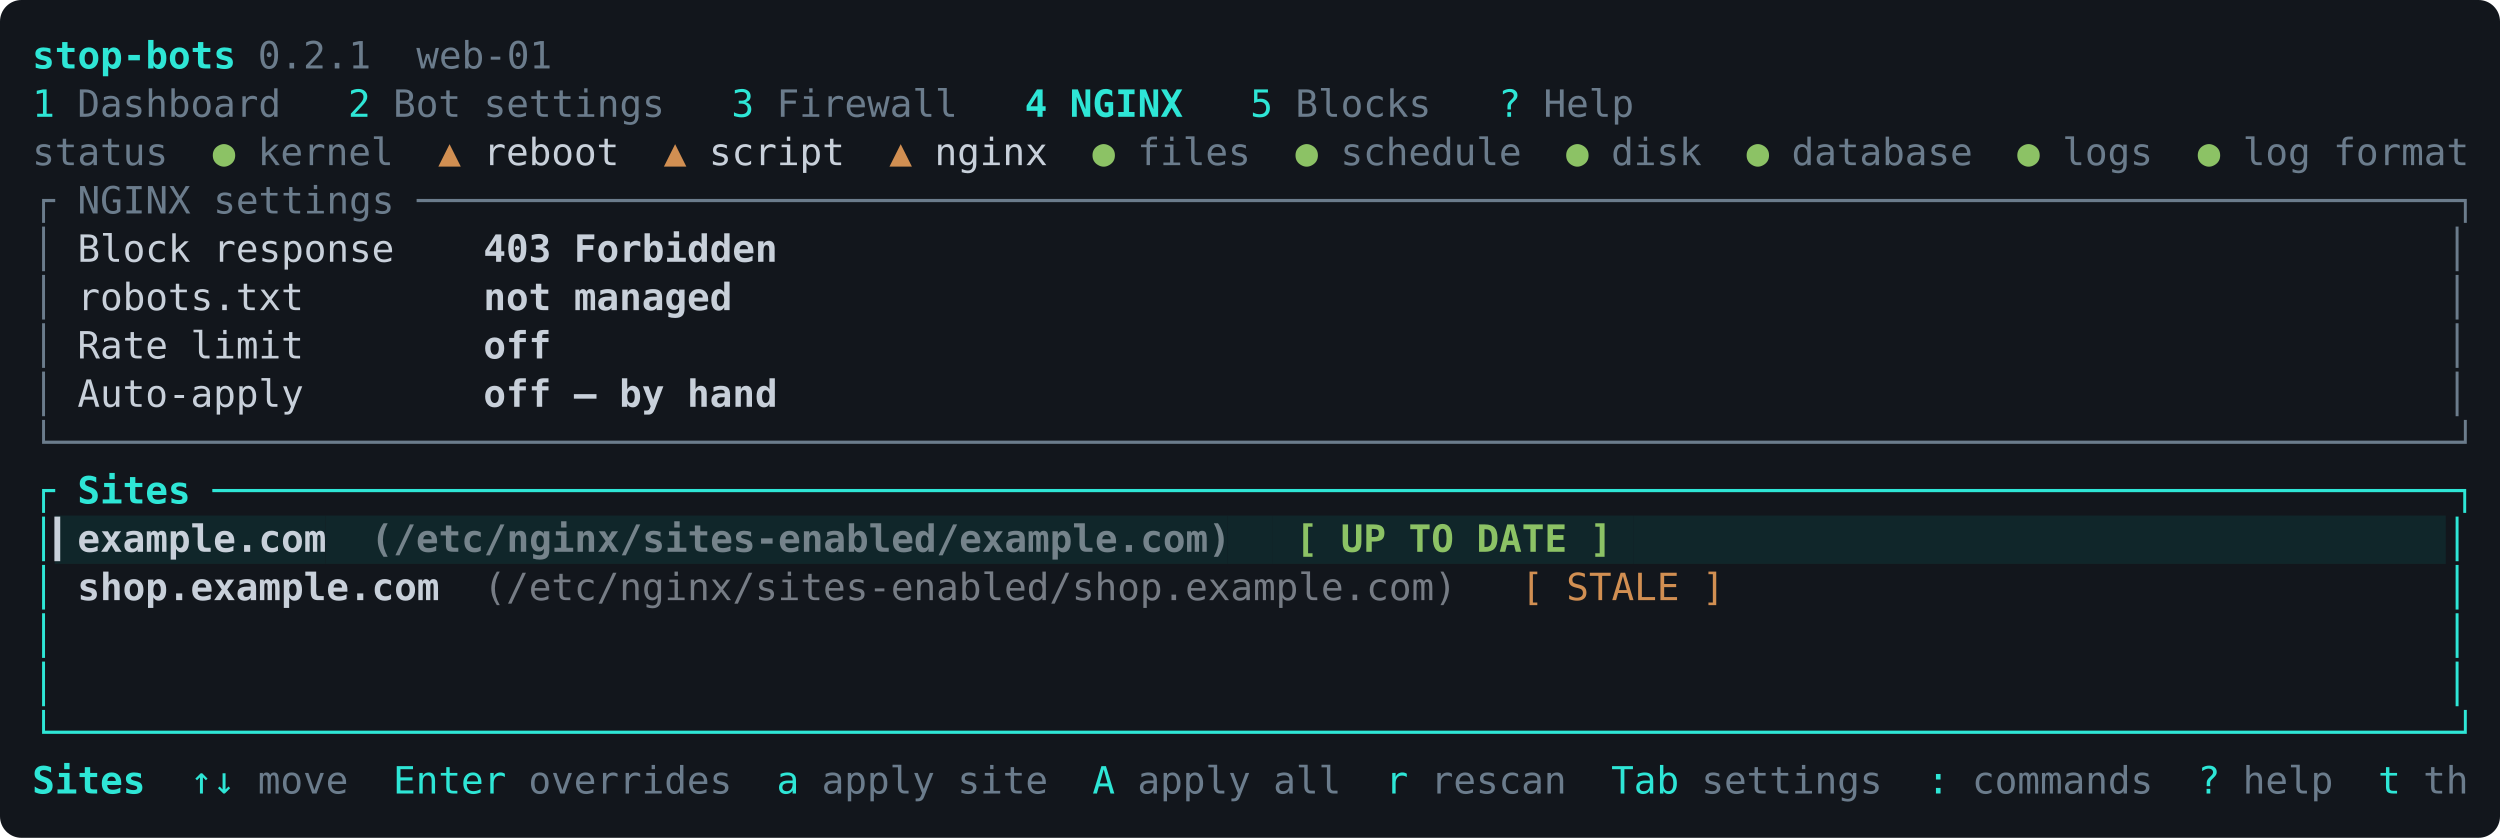
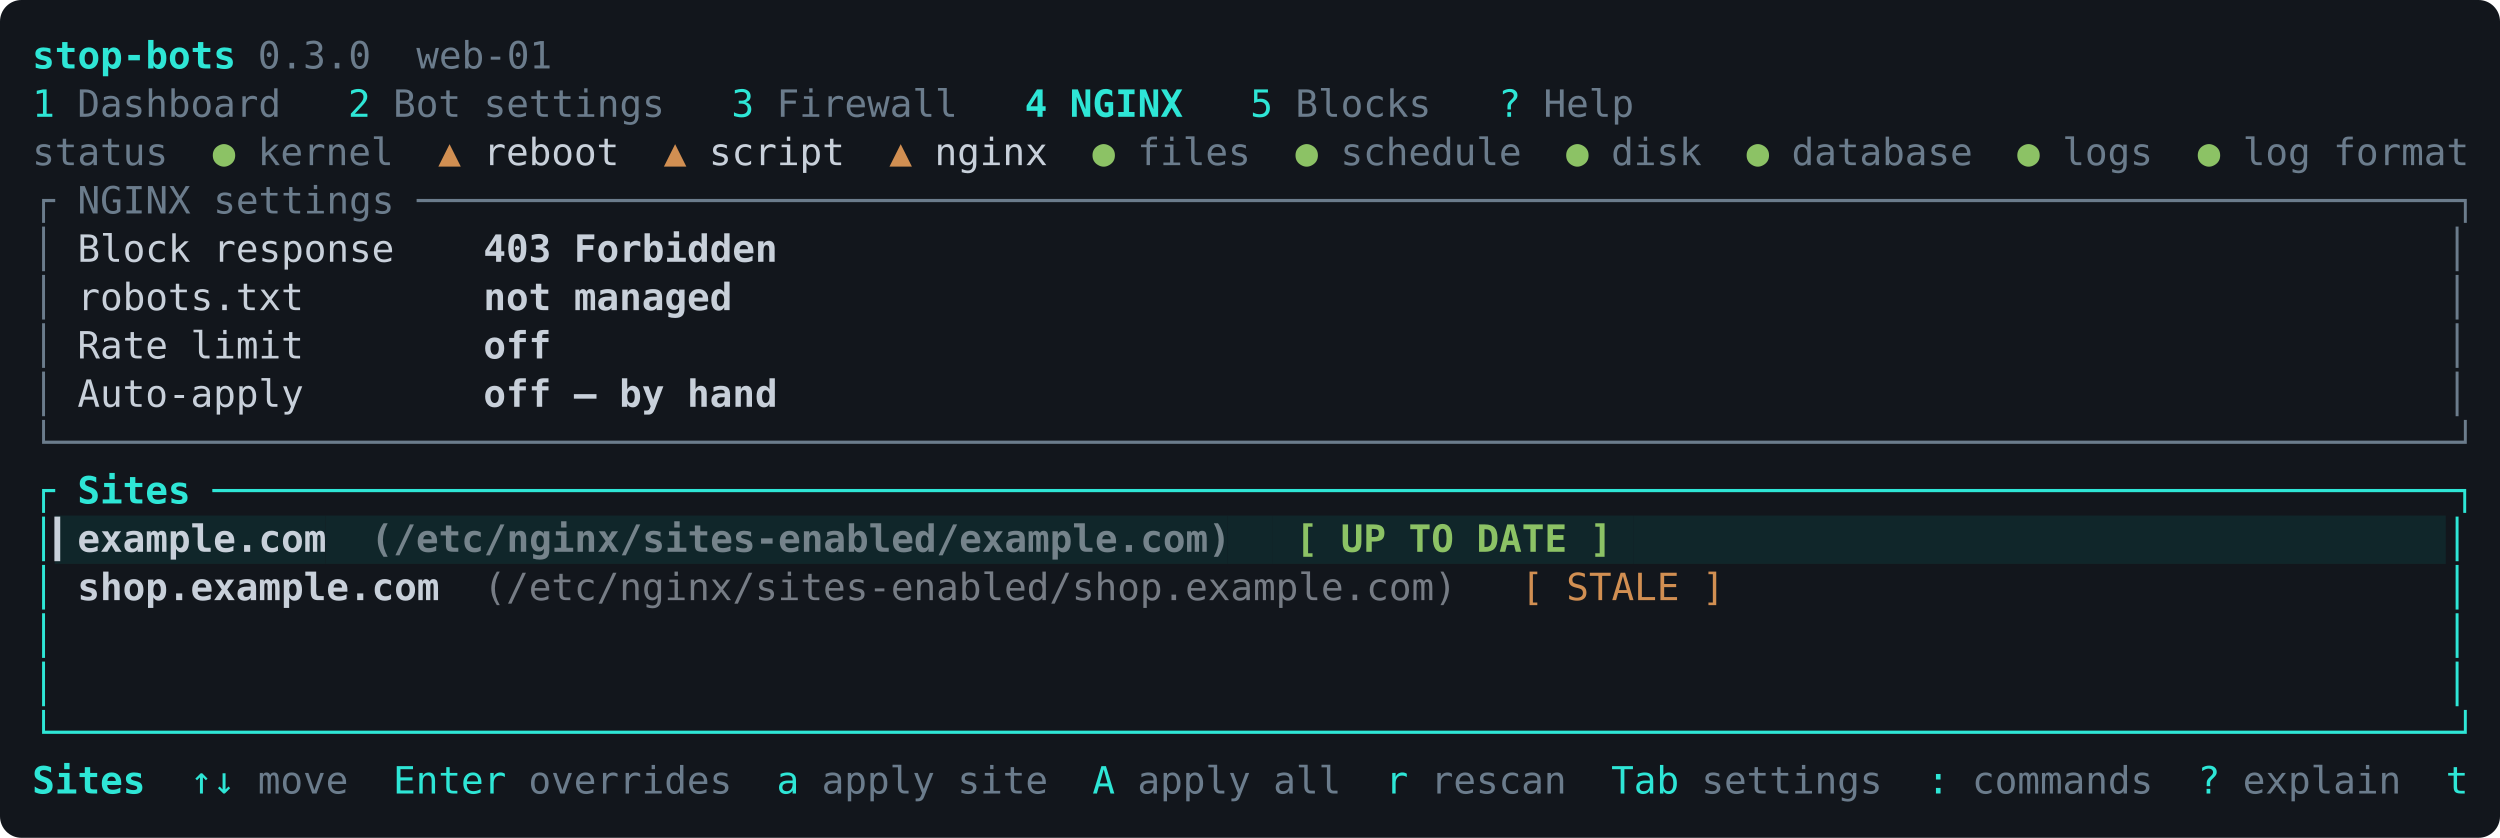
<svg xmlns="http://www.w3.org/2000/svg" viewBox="0 0 931 312" width="931" height="312" font-family="ui-monospace,SFMono-Regular,Menlo,Consolas,'DejaVu Sans Mono',monospace" font-size="14">
  <rect width="100%" height="100%" rx="8" fill="#12161c" />
  <rect x="20.4" y="192.0" width="100.8" height="18.0" fill="#10262a" />
  <rect x="121.2" y="192.0" width="336.0" height="18.0" fill="#10262a" />
  <rect x="457.2" y="192.0" width="16.8" height="18.0" fill="#10262a" />
  <rect x="474.0" y="192.0" width="134.4" height="18.0" fill="#10262a" />
  <rect x="608.4" y="192.0" width="302.4" height="18.0" fill="#10262a" />
  <text x="12.0" y="25.5" fill="#2ee6d6" textLength="75.6" lengthAdjust="spacingAndGlyphs" xml:space="preserve" font-weight="bold">stop-bots</text>
-   <text x="87.6" y="25.5" fill="#6b7c8c" textLength="117.6" lengthAdjust="spacingAndGlyphs" xml:space="preserve"> 0.2.1  web-01</text>
+   <text x="87.6" y="25.5" fill="#6b7c8c" textLength="117.6" lengthAdjust="spacingAndGlyphs" xml:space="preserve"> 0.3.0  web-01</text>
  <text x="12.0" y="43.5" fill="#2ee6d6" textLength="8.4" lengthAdjust="spacingAndGlyphs" xml:space="preserve">1</text>
  <text x="28.8" y="43.5" fill="#6b7c8c" textLength="75.6" lengthAdjust="spacingAndGlyphs" xml:space="preserve">Dashboard</text>
  <text x="129.6" y="43.5" fill="#2ee6d6" textLength="8.4" lengthAdjust="spacingAndGlyphs" xml:space="preserve">2</text>
  <text x="146.4" y="43.5" fill="#6b7c8c" textLength="100.8" lengthAdjust="spacingAndGlyphs" xml:space="preserve">Bot settings</text>
  <text x="272.4" y="43.5" fill="#2ee6d6" textLength="8.4" lengthAdjust="spacingAndGlyphs" xml:space="preserve">3</text>
  <text x="289.2" y="43.5" fill="#6b7c8c" textLength="67.2" lengthAdjust="spacingAndGlyphs" xml:space="preserve">Firewall</text>
  <text x="381.6" y="43.5" fill="#2ee6d6" textLength="8.4" lengthAdjust="spacingAndGlyphs" xml:space="preserve" font-weight="bold">4</text>
  <text x="398.4" y="43.5" fill="#2ee6d6" textLength="42.0" lengthAdjust="spacingAndGlyphs" xml:space="preserve" font-weight="bold">NGINX</text>
  <text x="465.6" y="43.5" fill="#2ee6d6" textLength="8.4" lengthAdjust="spacingAndGlyphs" xml:space="preserve">5</text>
  <text x="482.4" y="43.5" fill="#6b7c8c" textLength="50.4" lengthAdjust="spacingAndGlyphs" xml:space="preserve">Blocks</text>
  <text x="558.0" y="43.5" fill="#2ee6d6" textLength="8.4" lengthAdjust="spacingAndGlyphs" xml:space="preserve">?</text>
  <text x="574.8" y="43.5" fill="#6b7c8c" textLength="33.6" lengthAdjust="spacingAndGlyphs" xml:space="preserve">Help</text>
  <text x="12.0" y="61.5" fill="#6b7c8c" textLength="50.4" lengthAdjust="spacingAndGlyphs" xml:space="preserve">status</text>
  <text x="79.2" y="61.5" fill="#8cc265" textLength="8.4" lengthAdjust="spacingAndGlyphs" xml:space="preserve">●</text>
  <text x="96.0" y="61.5" fill="#6b7c8c" textLength="50.4" lengthAdjust="spacingAndGlyphs" xml:space="preserve">kernel</text>
  <text x="163.2" y="61.5" fill="#d18f52" textLength="8.4" lengthAdjust="spacingAndGlyphs" xml:space="preserve">▲</text>
  <text x="171.6" y="61.5" fill="#c8d0da" textLength="75.6" lengthAdjust="spacingAndGlyphs" xml:space="preserve"> reboot  </text>
  <text x="247.2" y="61.5" fill="#d18f52" textLength="8.4" lengthAdjust="spacingAndGlyphs" xml:space="preserve">▲</text>
  <text x="255.6" y="61.5" fill="#c8d0da" textLength="75.6" lengthAdjust="spacingAndGlyphs" xml:space="preserve"> script  </text>
  <text x="331.2" y="61.5" fill="#d18f52" textLength="8.4" lengthAdjust="spacingAndGlyphs" xml:space="preserve">▲</text>
  <text x="339.6" y="61.5" fill="#c8d0da" textLength="67.2" lengthAdjust="spacingAndGlyphs" xml:space="preserve"> nginx  </text>
  <text x="406.8" y="61.5" fill="#8cc265" textLength="8.4" lengthAdjust="spacingAndGlyphs" xml:space="preserve">●</text>
  <text x="423.6" y="61.5" fill="#6b7c8c" textLength="42.0" lengthAdjust="spacingAndGlyphs" xml:space="preserve">files</text>
  <text x="482.4" y="61.5" fill="#8cc265" textLength="8.4" lengthAdjust="spacingAndGlyphs" xml:space="preserve">●</text>
  <text x="499.2" y="61.5" fill="#6b7c8c" textLength="67.2" lengthAdjust="spacingAndGlyphs" xml:space="preserve">schedule</text>
  <text x="583.2" y="61.5" fill="#8cc265" textLength="8.4" lengthAdjust="spacingAndGlyphs" xml:space="preserve">●</text>
  <text x="600.0" y="61.5" fill="#6b7c8c" textLength="33.6" lengthAdjust="spacingAndGlyphs" xml:space="preserve">disk</text>
  <text x="650.4" y="61.5" fill="#8cc265" textLength="8.4" lengthAdjust="spacingAndGlyphs" xml:space="preserve">●</text>
  <text x="667.2" y="61.5" fill="#6b7c8c" textLength="67.2" lengthAdjust="spacingAndGlyphs" xml:space="preserve">database</text>
  <text x="751.2" y="61.5" fill="#8cc265" textLength="8.4" lengthAdjust="spacingAndGlyphs" xml:space="preserve">●</text>
  <text x="768.0" y="61.5" fill="#6b7c8c" textLength="33.6" lengthAdjust="spacingAndGlyphs" xml:space="preserve">logs</text>
  <text x="818.4" y="61.5" fill="#8cc265" textLength="8.4" lengthAdjust="spacingAndGlyphs" xml:space="preserve">●</text>
  <text x="835.2" y="61.5" fill="#6b7c8c" textLength="84.0" lengthAdjust="spacingAndGlyphs" xml:space="preserve">log format</text>
  <text x="12.0" y="79.5" fill="#6b7c8c" textLength="907.2" lengthAdjust="spacingAndGlyphs" xml:space="preserve">┌ NGINX settings ──────────────────────────────────────────────────────────────────────────────────────────┐</text>
  <text x="12.0" y="97.5" fill="#6b7c8c" textLength="8.4" lengthAdjust="spacingAndGlyphs" xml:space="preserve">│</text>
  <text x="20.4" y="97.5" fill="#c8d0da" textLength="159.6" lengthAdjust="spacingAndGlyphs" xml:space="preserve"> Block response    </text>
  <text x="180.0" y="97.5" fill="#c8d0da" textLength="109.2" lengthAdjust="spacingAndGlyphs" xml:space="preserve" font-weight="bold">403 Forbidden</text>
  <text x="910.8" y="97.5" fill="#6b7c8c" textLength="8.4" lengthAdjust="spacingAndGlyphs" xml:space="preserve">│</text>
  <text x="12.0" y="115.5" fill="#6b7c8c" textLength="8.4" lengthAdjust="spacingAndGlyphs" xml:space="preserve">│</text>
  <text x="20.4" y="115.5" fill="#c8d0da" textLength="159.6" lengthAdjust="spacingAndGlyphs" xml:space="preserve"> robots.txt        </text>
  <text x="180.0" y="115.5" fill="#c8d0da" textLength="92.4" lengthAdjust="spacingAndGlyphs" xml:space="preserve" font-weight="bold">not managed</text>
  <text x="910.8" y="115.5" fill="#6b7c8c" textLength="8.4" lengthAdjust="spacingAndGlyphs" xml:space="preserve">│</text>
  <text x="12.0" y="133.5" fill="#6b7c8c" textLength="8.4" lengthAdjust="spacingAndGlyphs" xml:space="preserve">│</text>
  <text x="20.4" y="133.5" fill="#c8d0da" textLength="159.6" lengthAdjust="spacingAndGlyphs" xml:space="preserve"> Rate limit        </text>
  <text x="180.0" y="133.5" fill="#c8d0da" textLength="25.2" lengthAdjust="spacingAndGlyphs" xml:space="preserve" font-weight="bold">off</text>
  <text x="910.8" y="133.5" fill="#6b7c8c" textLength="8.4" lengthAdjust="spacingAndGlyphs" xml:space="preserve">│</text>
  <text x="12.0" y="151.5" fill="#6b7c8c" textLength="8.4" lengthAdjust="spacingAndGlyphs" xml:space="preserve">│</text>
  <text x="20.4" y="151.5" fill="#c8d0da" textLength="159.6" lengthAdjust="spacingAndGlyphs" xml:space="preserve"> Auto-apply        </text>
  <text x="180.0" y="151.5" fill="#c8d0da" textLength="109.2" lengthAdjust="spacingAndGlyphs" xml:space="preserve" font-weight="bold">off — by hand</text>
  <text x="910.8" y="151.5" fill="#6b7c8c" textLength="8.4" lengthAdjust="spacingAndGlyphs" xml:space="preserve">│</text>
  <text x="12.0" y="169.5" fill="#6b7c8c" textLength="907.2" lengthAdjust="spacingAndGlyphs" xml:space="preserve">└──────────────────────────────────────────────────────────────────────────────────────────────────────────┘</text>
  <text x="12.0" y="187.5" fill="#2ee6d6" textLength="8.4" lengthAdjust="spacingAndGlyphs" xml:space="preserve">┌</text>
  <text x="20.4" y="187.5" fill="#2ee6d6" textLength="58.8" lengthAdjust="spacingAndGlyphs" xml:space="preserve" font-weight="bold"> Sites </text>
  <text x="79.2" y="187.5" fill="#2ee6d6" textLength="840.0" lengthAdjust="spacingAndGlyphs" xml:space="preserve">───────────────────────────────────────────────────────────────────────────────────────────────────┐</text>
  <text x="12.0" y="205.5" fill="#2ee6d6" textLength="8.4" lengthAdjust="spacingAndGlyphs" xml:space="preserve">│</text>
  <text x="20.4" y="205.5" fill="#c8d0da" textLength="100.8" lengthAdjust="spacingAndGlyphs" xml:space="preserve" font-weight="bold">▎example.com</text>
  <text x="121.2" y="205.5" fill="#c8d0da" textLength="336.0" lengthAdjust="spacingAndGlyphs" xml:space="preserve" font-weight="bold" opacity="0.55">  (/etc/nginx/sites-enabled/example.com)</text>
  <text x="474.0" y="205.5" fill="#8cc265" textLength="134.4" lengthAdjust="spacingAndGlyphs" xml:space="preserve" font-weight="bold"> [ UP TO DATE ] </text>
  <text x="910.8" y="205.5" fill="#2ee6d6" textLength="8.4" lengthAdjust="spacingAndGlyphs" xml:space="preserve">│</text>
  <text x="12.0" y="223.5" fill="#2ee6d6" textLength="8.4" lengthAdjust="spacingAndGlyphs" xml:space="preserve">│</text>
  <text x="28.8" y="223.5" fill="#c8d0da" textLength="134.4" lengthAdjust="spacingAndGlyphs" xml:space="preserve" font-weight="bold">shop.example.com</text>
  <text x="163.2" y="223.5" fill="#c8d0da" textLength="378.0" lengthAdjust="spacingAndGlyphs" xml:space="preserve" opacity="0.55">  (/etc/nginx/sites-enabled/shop.example.com)</text>
  <text x="558.0" y="223.5" fill="#d18f52" textLength="92.4" lengthAdjust="spacingAndGlyphs" xml:space="preserve"> [ STALE ] </text>
  <text x="910.8" y="223.5" fill="#2ee6d6" textLength="8.4" lengthAdjust="spacingAndGlyphs" xml:space="preserve">│</text>
  <text x="12.0" y="241.5" fill="#2ee6d6" textLength="8.4" lengthAdjust="spacingAndGlyphs" xml:space="preserve">│</text>
  <text x="910.8" y="241.5" fill="#2ee6d6" textLength="8.4" lengthAdjust="spacingAndGlyphs" xml:space="preserve">│</text>
  <text x="12.0" y="259.5" fill="#2ee6d6" textLength="8.4" lengthAdjust="spacingAndGlyphs" xml:space="preserve">│</text>
  <text x="910.8" y="259.5" fill="#2ee6d6" textLength="8.4" lengthAdjust="spacingAndGlyphs" xml:space="preserve">│</text>
  <text x="12.0" y="277.5" fill="#2ee6d6" textLength="907.2" lengthAdjust="spacingAndGlyphs" xml:space="preserve">└──────────────────────────────────────────────────────────────────────────────────────────────────────────┘</text>
  <text x="12.0" y="295.5" fill="#2ee6d6" textLength="42.0" lengthAdjust="spacingAndGlyphs" xml:space="preserve" font-weight="bold">Sites</text>
  <text x="70.8" y="295.5" fill="#2ee6d6" textLength="16.8" lengthAdjust="spacingAndGlyphs" xml:space="preserve">↑↓</text>
  <text x="96.0" y="295.5" fill="#6b7c8c" textLength="33.6" lengthAdjust="spacingAndGlyphs" xml:space="preserve">move</text>
  <text x="146.4" y="295.5" fill="#2ee6d6" textLength="42.0" lengthAdjust="spacingAndGlyphs" xml:space="preserve">Enter</text>
  <text x="196.8" y="295.5" fill="#6b7c8c" textLength="75.6" lengthAdjust="spacingAndGlyphs" xml:space="preserve">overrides</text>
  <text x="289.2" y="295.5" fill="#2ee6d6" textLength="8.4" lengthAdjust="spacingAndGlyphs" xml:space="preserve">a</text>
  <text x="306.0" y="295.5" fill="#6b7c8c" textLength="84.0" lengthAdjust="spacingAndGlyphs" xml:space="preserve">apply site</text>
  <text x="406.8" y="295.5" fill="#2ee6d6" textLength="8.4" lengthAdjust="spacingAndGlyphs" xml:space="preserve">A</text>
  <text x="423.6" y="295.5" fill="#6b7c8c" textLength="75.6" lengthAdjust="spacingAndGlyphs" xml:space="preserve">apply all</text>
  <text x="516.0" y="295.5" fill="#2ee6d6" textLength="8.4" lengthAdjust="spacingAndGlyphs" xml:space="preserve">r</text>
  <text x="532.8" y="295.5" fill="#6b7c8c" textLength="50.4" lengthAdjust="spacingAndGlyphs" xml:space="preserve">rescan</text>
  <text x="600.0" y="295.5" fill="#2ee6d6" textLength="25.2" lengthAdjust="spacingAndGlyphs" xml:space="preserve">Tab</text>
  <text x="633.6" y="295.5" fill="#6b7c8c" textLength="67.2" lengthAdjust="spacingAndGlyphs" xml:space="preserve">settings</text>
  <text x="717.6" y="295.5" fill="#2ee6d6" textLength="8.4" lengthAdjust="spacingAndGlyphs" xml:space="preserve">:</text>
  <text x="734.4" y="295.5" fill="#6b7c8c" textLength="67.2" lengthAdjust="spacingAndGlyphs" xml:space="preserve">commands</text>
  <text x="818.4" y="295.5" fill="#2ee6d6" textLength="8.4" lengthAdjust="spacingAndGlyphs" xml:space="preserve">?</text>
-   <text x="835.2" y="295.5" fill="#6b7c8c" textLength="33.6" lengthAdjust="spacingAndGlyphs" xml:space="preserve">help</text>
-   <text x="885.6" y="295.5" fill="#2ee6d6" textLength="8.4" lengthAdjust="spacingAndGlyphs" xml:space="preserve">t</text>
-   <text x="902.4" y="295.5" fill="#6b7c8c" textLength="16.8" lengthAdjust="spacingAndGlyphs" xml:space="preserve">th</text>
+   <text x="835.2" y="295.5" fill="#6b7c8c" textLength="58.8" lengthAdjust="spacingAndGlyphs" xml:space="preserve">explain</text>
+   <text x="910.8" y="295.5" fill="#2ee6d6" textLength="8.4" lengthAdjust="spacingAndGlyphs" xml:space="preserve">t</text>
</svg>
